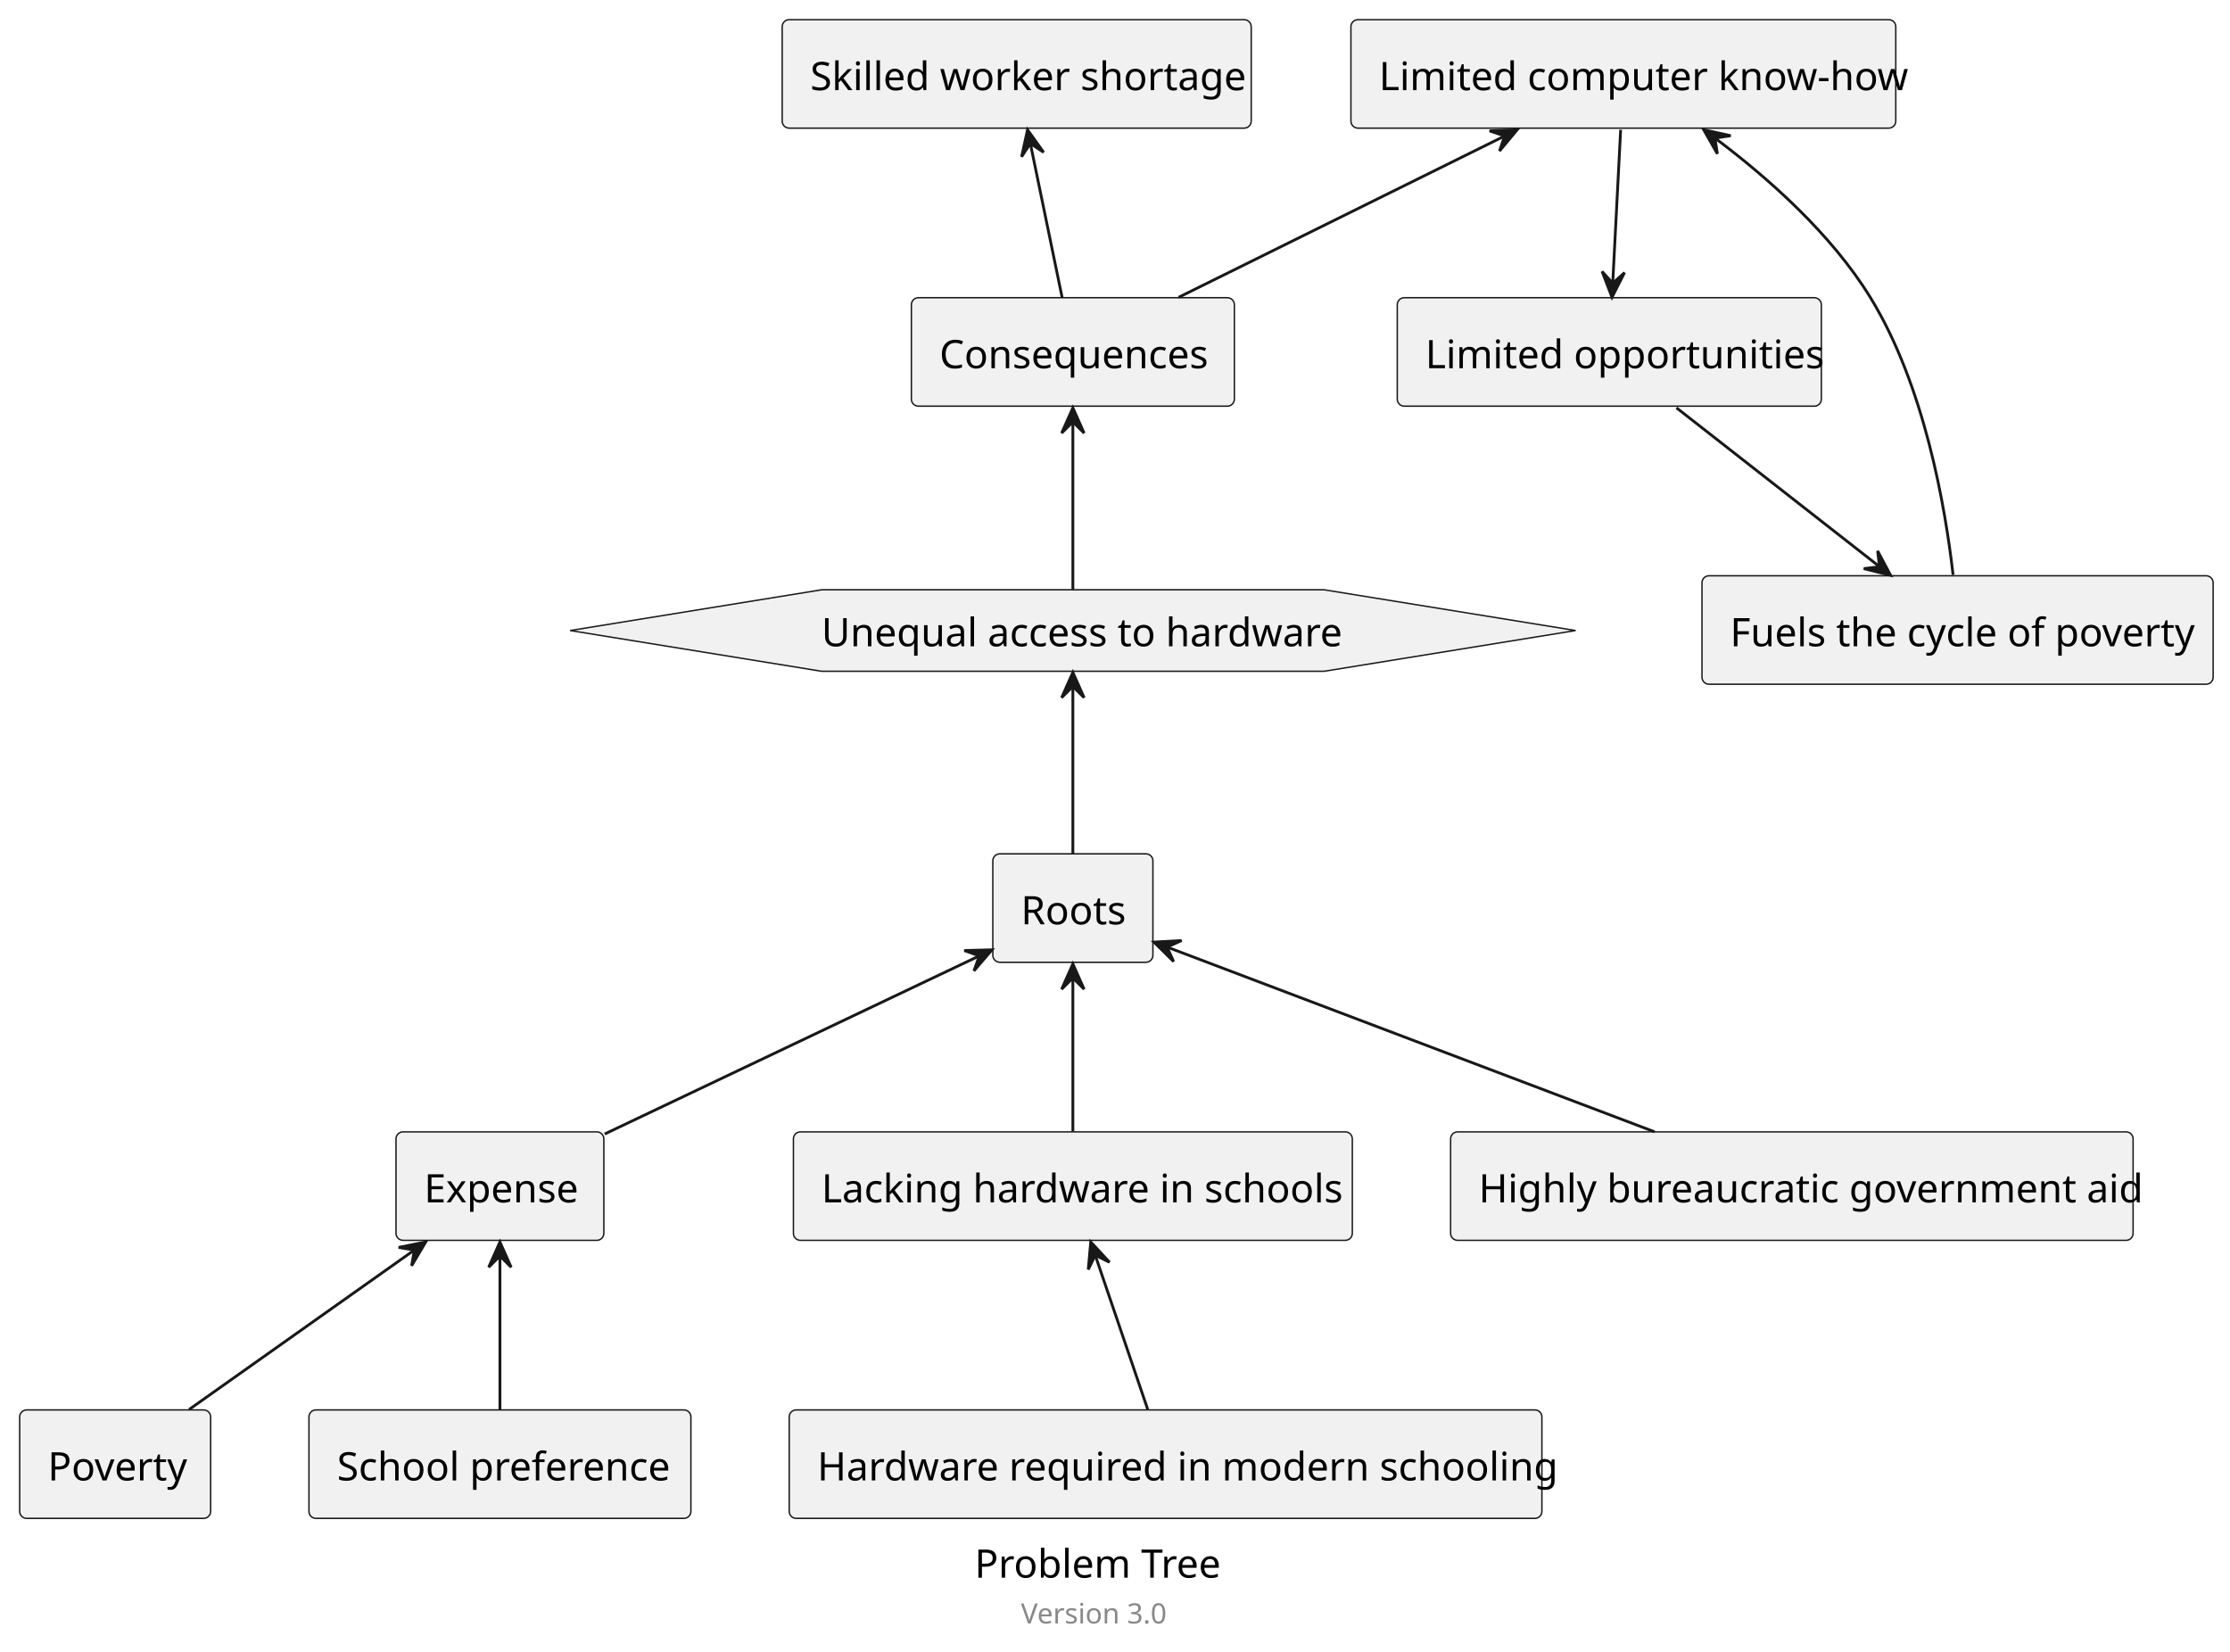
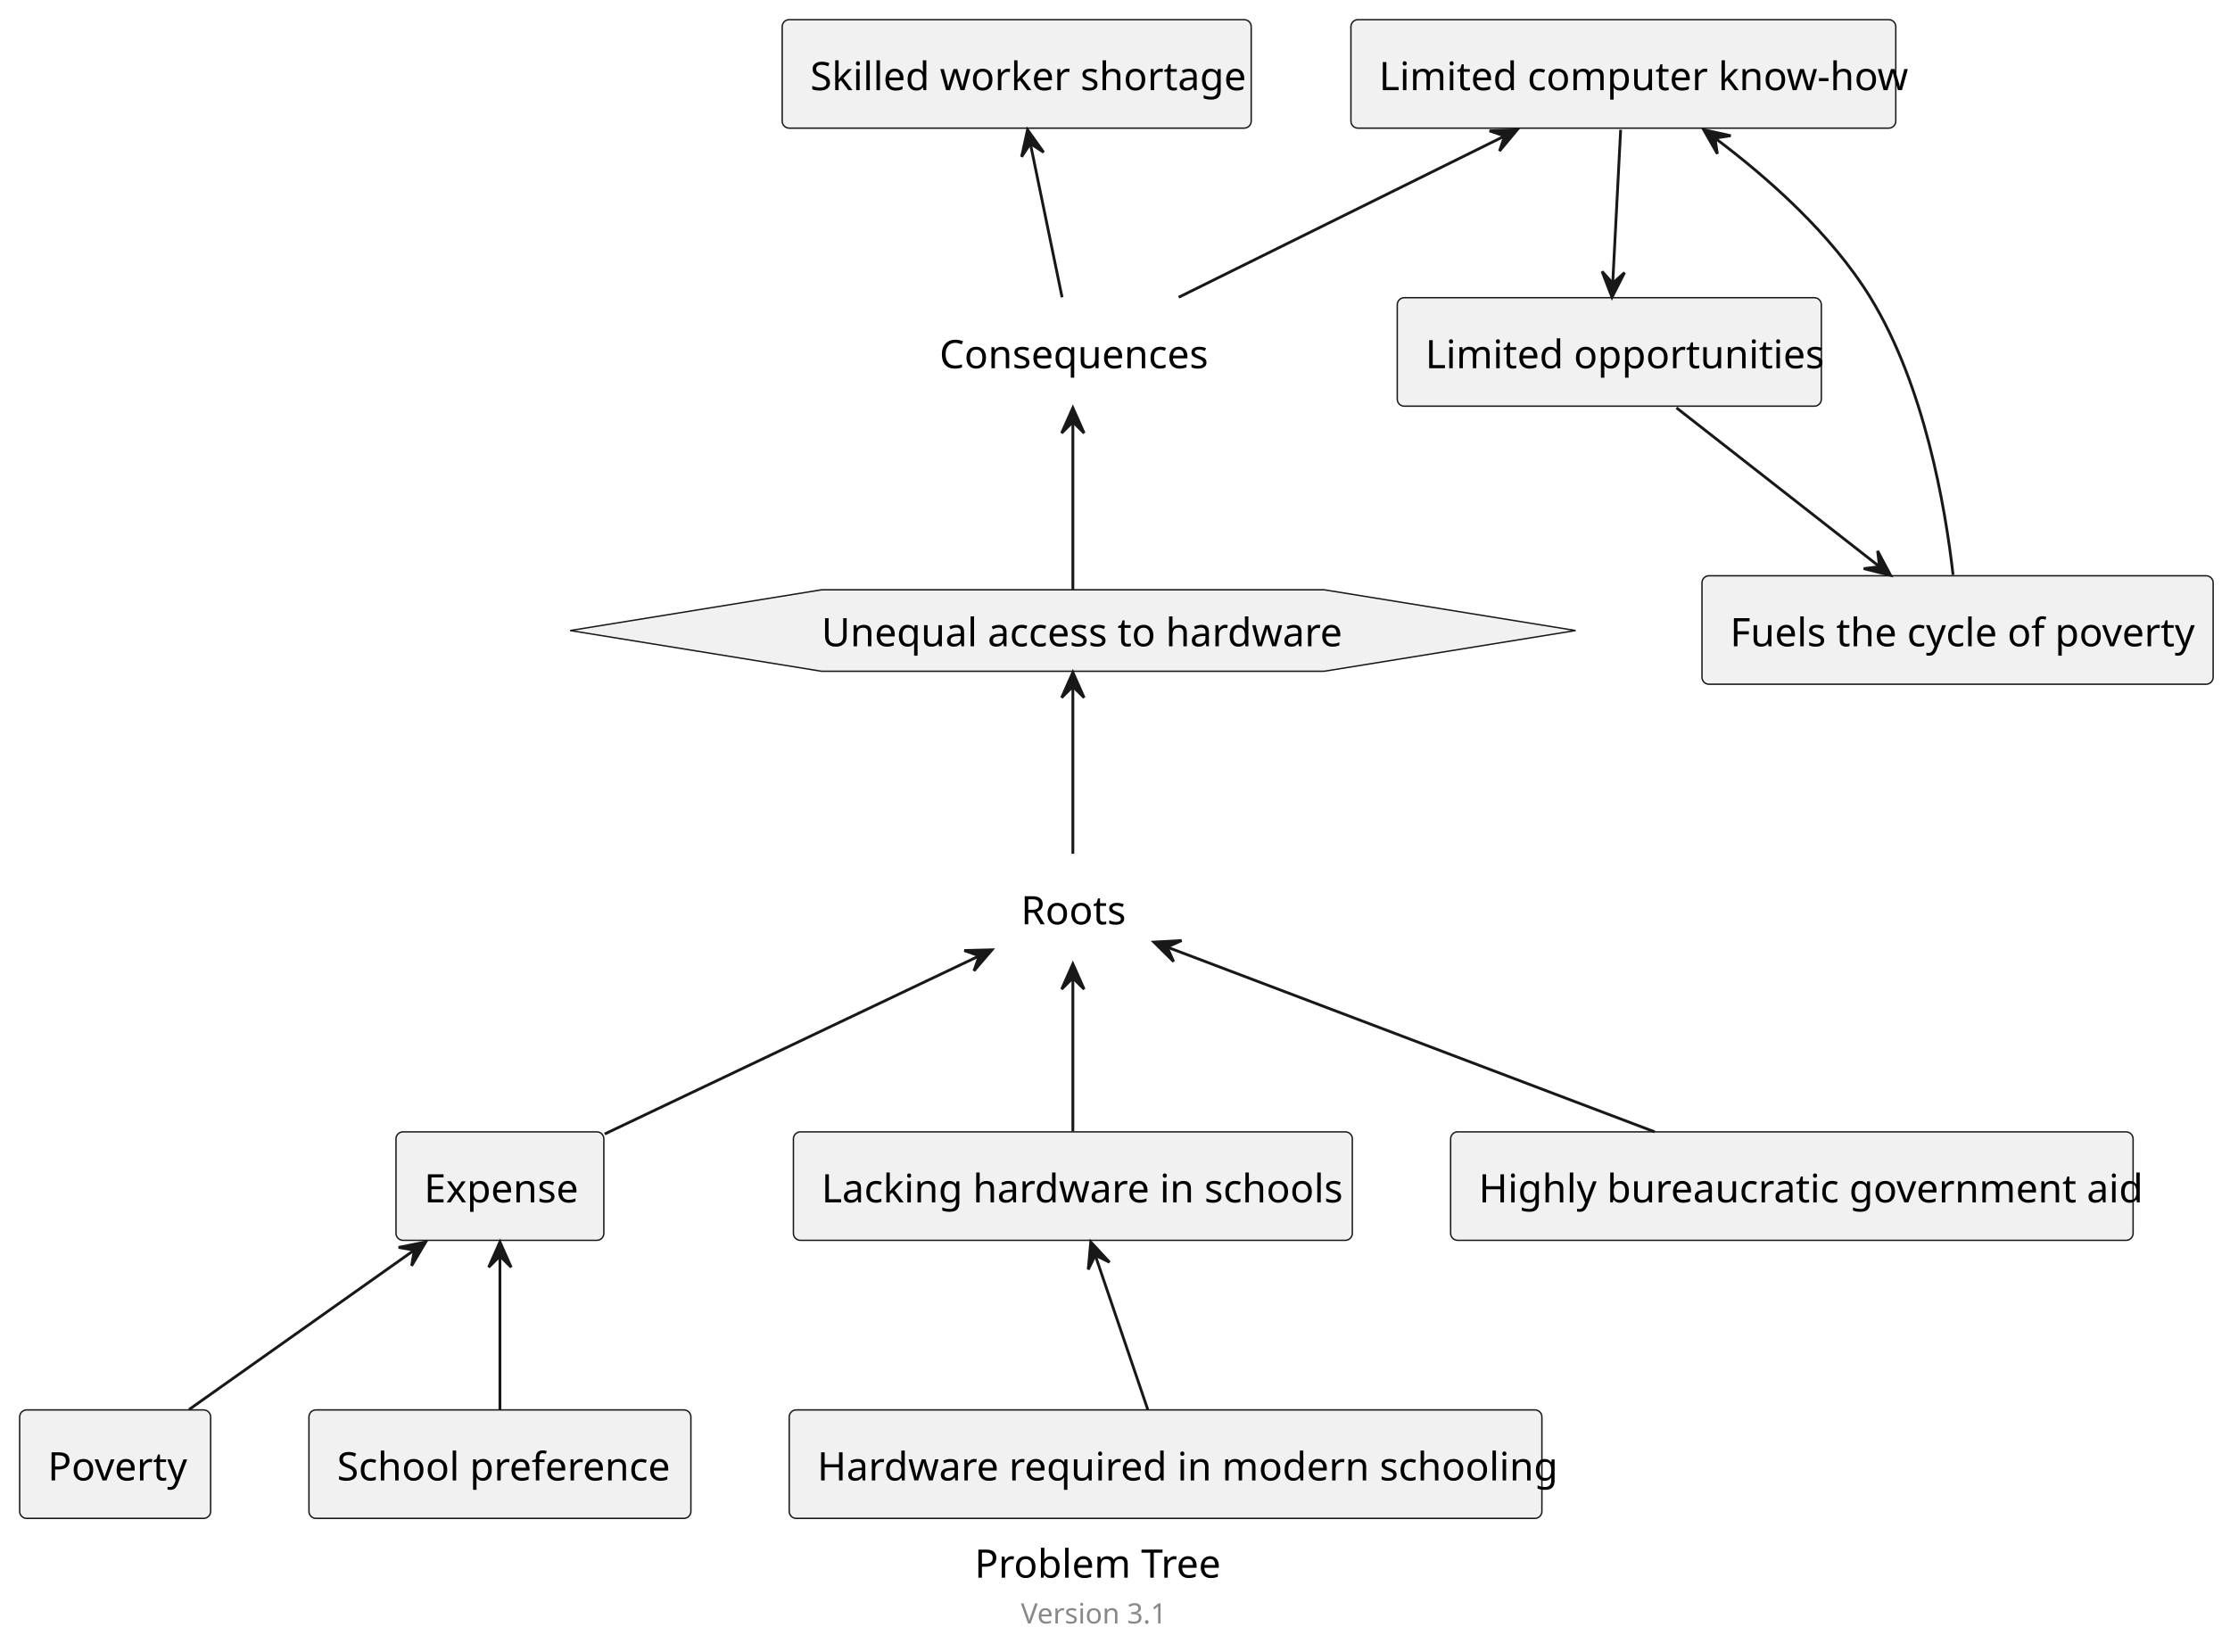
<svg xmlns="http://www.w3.org/2000/svg" contentStyleType="text/css" height="588px" preserveAspectRatio="none" style="width:794px;height:588px;background:#FFFFFF;" version="1.1" viewBox="0 0 794 588" width="794px" zoomAndPan="magnify">
  <defs />
  <g>
    <g id="elem_R">
      <polygon fill="#F1F1F1" points="561,224.5,471.5,210,292.5,210,203,224.5,292.5,239,471.5,239,561,224.5" style="stroke:#181818;stroke-width:0.5;" />
      <text fill="#000000" font-family="sans-serif" font-size="14" lengthAdjust="spacing" textLength="179" x="292.5" y="230.107">Unequal access to hardware</text>
    </g>
    <g id="elem_CO">
-       <rect fill="#F1F1F1" height="38.621" rx="2.5" ry="2.5" style="stroke:#181818;stroke-width:0.5;" width="115" x="324.5" y="106" />
      <text fill="#000000" font-family="sans-serif" font-size="14" lengthAdjust="spacing" textLength="95" x="334.5" y="131.107">Consequences</text>
    </g>
    <g id="elem_CO1">
      <rect fill="#F1F1F1" height="38.621" rx="2.5" ry="2.5" style="stroke:#181818;stroke-width:0.5;" width="167" x="278.5" y="7" />
      <text fill="#000000" font-family="sans-serif" font-size="14" lengthAdjust="spacing" textLength="147" x="288.5" y="32.107">Skilled worker shortage</text>
    </g>
    <g id="elem_CO2">
      <rect fill="#F1F1F1" height="38.621" rx="2.5" ry="2.5" style="stroke:#181818;stroke-width:0.5;" width="194" x="481" y="7" />
      <text fill="#000000" font-family="sans-serif" font-size="14" lengthAdjust="spacing" textLength="174" x="491" y="32.107">Limited computer know-how</text>
    </g>
    <g id="elem_CO3">
      <rect fill="#F1F1F1" height="38.621" rx="2.5" ry="2.5" style="stroke:#181818;stroke-width:0.5;" width="151" x="497.5" y="106" />
      <text fill="#000000" font-family="sans-serif" font-size="14" lengthAdjust="spacing" textLength="131" x="507.5" y="131.107">Limited opportunities</text>
    </g>
    <g id="elem_CO4">
      <rect fill="#F1F1F1" height="38.621" rx="2.5" ry="2.5" style="stroke:#181818;stroke-width:0.5;" width="182" x="606" y="205" />
      <text fill="#000000" font-family="sans-serif" font-size="14" lengthAdjust="spacing" textLength="162" x="616" y="230.107">Fuels the cycle of poverty</text>
    </g>
    <g id="elem_CA">
-       <rect fill="#F1F1F1" height="38.621" rx="2.5" ry="2.5" style="stroke:#181818;stroke-width:0.5;" width="57" x="353.5" y="304" />
      <text fill="#000000" font-family="sans-serif" font-size="14" lengthAdjust="spacing" textLength="37" x="363.5" y="329.107">Roots</text>
    </g>
    <g id="elem_CA1">
      <rect fill="#F1F1F1" height="38.621" rx="2.5" ry="2.5" style="stroke:#181818;stroke-width:0.5;" width="74" x="141" y="403" />
      <text fill="#000000" font-family="sans-serif" font-size="14" lengthAdjust="spacing" textLength="54" x="151" y="428.107">Expense</text>
    </g>
    <g id="elem_CA2">
      <rect fill="#F1F1F1" height="38.621" rx="2.5" ry="2.5" style="stroke:#181818;stroke-width:0.5;" width="68" x="7" y="502" />
      <text fill="#000000" font-family="sans-serif" font-size="14" lengthAdjust="spacing" textLength="48" x="17" y="527.107">Poverty</text>
    </g>
    <g id="elem_CA3">
      <rect fill="#F1F1F1" height="38.621" rx="2.5" ry="2.5" style="stroke:#181818;stroke-width:0.5;" width="136" x="110" y="502" />
      <text fill="#000000" font-family="sans-serif" font-size="14" lengthAdjust="spacing" textLength="116" x="120" y="527.107">School preference</text>
    </g>
    <g id="elem_CA4">
      <rect fill="#F1F1F1" height="38.621" rx="2.5" ry="2.5" style="stroke:#181818;stroke-width:0.5;" width="199" x="282.5" y="403" />
      <text fill="#000000" font-family="sans-serif" font-size="14" lengthAdjust="spacing" textLength="179" x="292.5" y="428.107">Lacking hardware in schools</text>
    </g>
    <g id="elem_CA5">
      <rect fill="#F1F1F1" height="38.621" rx="2.5" ry="2.5" style="stroke:#181818;stroke-width:0.5;" width="243" x="516.5" y="403" />
      <text fill="#000000" font-family="sans-serif" font-size="14" lengthAdjust="spacing" textLength="223" x="526.5" y="428.107">Highly bureaucratic government aid</text>
    </g>
    <g id="elem_CA6">
      <rect fill="#F1F1F1" height="38.621" rx="2.5" ry="2.5" style="stroke:#181818;stroke-width:0.5;" width="268" x="281" y="502" />
      <text fill="#000000" font-family="sans-serif" font-size="14" lengthAdjust="spacing" textLength="248" x="291" y="527.107">Hardware required in modern schooling</text>
    </g>
    <g id="link_CO_R">
      <path d="M382,150.29 C382,169.01 382,194.43 382,209.86 " fill="none" id="CO-backto-R" style="stroke:#181818;stroke-width:1.0;" />
      <polygon fill="#181818" points="382,145.2,378,154.2,382,150.2,386,154.2,382,145.2" style="stroke:#181818;stroke-width:1.0;" />
    </g>
    <g id="link_CO1_CO">
      <path d="M366.89,51.23 C370.36,68.05 374.95,90.31 378.16,105.85 " fill="none" id="CO1-backto-CO" style="stroke:#181818;stroke-width:1.0;" />
      <polygon fill="#181818" points="365.86,46.2,363.74,55.818,366.86,51.099,371.579,54.218,365.86,46.2" style="stroke:#181818;stroke-width:1.0;" />
    </g>
    <g id="link_CO2_CO">
      <path d="M535.65,48.46 C501.14,65.54 452.86,89.43 419.67,105.85 " fill="none" id="CO2-backto-CO" style="stroke:#181818;stroke-width:1.0;" />
      <polygon fill="#181818" points="540.21,46.2,530.369,46.597,535.726,48.413,533.91,53.77,540.21,46.2" style="stroke:#181818;stroke-width:1.0;" />
    </g>
    <g id="link_CO2_CO3">
      <path d="M577.04,46.2 C576.23,61.77 575.09,84.02 574.22,100.83 " fill="none" id="CO2-to-CO3" style="stroke:#181818;stroke-width:1.0;" />
      <polygon fill="#181818" points="573.96,105.85,578.417,97.067,574.217,100.857,570.428,96.656,573.96,105.85" style="stroke:#181818;stroke-width:1.0;" />
    </g>
    <g id="link_CO3_CO4">
      <path d="M596.91,145.2 C617.58,161.37 647.47,184.76 669.21,201.76 " fill="none" id="CO3-to-CO4" style="stroke:#181818;stroke-width:1.0;" />
      <polygon fill="#181818" points="673.16,204.85,668.533,196.155,669.221,201.77,663.606,202.458,673.16,204.85" style="stroke:#181818;stroke-width:1.0;" />
    </g>
    <g id="link_CO4_CO2">
      <path d="M695.4,204.69 C692.62,180.33 685.19,137.29 666,106 C652.07,83.29 629.56,63.38 610.79,49.29 " fill="none" id="CO4-to-CO2" style="stroke:#181818;stroke-width:1.0;" />
      <polygon fill="#181818" points="606.6,46.2,611.469,54.761,610.624,49.168,616.217,48.323,606.6,46.2" style="stroke:#181818;stroke-width:1.0;" />
    </g>
    <g id="link_R_CA">
      <path d="M382,244.46 C382,261.68 382,286.91 382,303.98 " fill="none" id="R-backto-CA" style="stroke:#181818;stroke-width:1.0;" />
      <polygon fill="#181818" points="382,239.4,378,248.4,382,244.4,386,248.4,382,239.4" style="stroke:#181818;stroke-width:1.0;" />
    </g>
    <g id="link_CA_CA1">
      <path d="M348.41,340.47 C311.78,357.89 253.32,385.68 215.3,403.76 " fill="none" id="CA-backto-CA1" style="stroke:#181818;stroke-width:1.0;" />
      <polygon fill="#181818" points="353.2,338.19,343.354,338.436,348.683,340.334,346.785,345.663,353.2,338.19" style="stroke:#181818;stroke-width:1.0;" />
    </g>
    <g id="link_CA1_CA2">
      <path d="M147.21,445.3 C123.17,462.32 90.15,485.7 67.33,501.85 " fill="none" id="CA1-backto-CA2" style="stroke:#181818;stroke-width:1.0;" />
      <polygon fill="#181818" points="151.59,442.2,141.936,444.147,147.513,445.094,146.566,450.671,151.59,442.2" style="stroke:#181818;stroke-width:1.0;" />
    </g>
    <g id="link_CA1_CA3">
      <path d="M178,447.23 C178,464.05 178,486.31 178,501.85 " fill="none" id="CA1-backto-CA3" style="stroke:#181818;stroke-width:1.0;" />
      <polygon fill="#181818" points="178,442.2,174,451.2,178,447.2,182,451.2,178,442.2" style="stroke:#181818;stroke-width:1.0;" />
    </g>
    <g id="link_CA_CA4">
      <path d="M382,348.23 C382,365.05 382,387.31 382,402.85 " fill="none" id="CA-backto-CA4" style="stroke:#181818;stroke-width:1.0;" />
      <polygon fill="#181818" points="382,343.2,378,352.2,382,348.2,386,352.2,382,343.2" style="stroke:#181818;stroke-width:1.0;" />
    </g>
    <g id="link_CA_CA5">
      <path d="M415.58,337.22 C459.9,354.02 538.25,383.71 589.14,402.99 " fill="none" id="CA-backto-CA5" style="stroke:#181818;stroke-width:1.0;" />
      <polygon fill="#181818" points="410.87,335.44,417.874,342.364,415.547,337.208,420.703,334.881,410.87,335.44" style="stroke:#181818;stroke-width:1.0;" />
    </g>
    <g id="link_CA4_CA6">
      <path d="M390.07,447.23 C395.8,464.05 403.37,486.31 408.66,501.85 " fill="none" id="CA4-backto-CA6" style="stroke:#181818;stroke-width:1.0;" />
      <polygon fill="#181818" points="388.36,442.2,387.482,452.01,389.975,446.932,395.053,449.425,388.36,442.2" style="stroke:#181818;stroke-width:1.0;" />
    </g>
    <text fill="#000000" font-family="sans-serif" font-size="14" lengthAdjust="spacing" textLength="86" x="347" y="561.729">Problem Tree</text>
-     <text fill="#888888" font-family="sans-serif" font-size="10" lengthAdjust="spacing" textLength="53" x="363.5" y="578.033">Version 3.0</text>
+     <text fill="#888888" font-family="sans-serif" font-size="10" lengthAdjust="spacing" textLength="53" x="363.5" y="578.033">Version 3.1</text>
  </g>
</svg>
